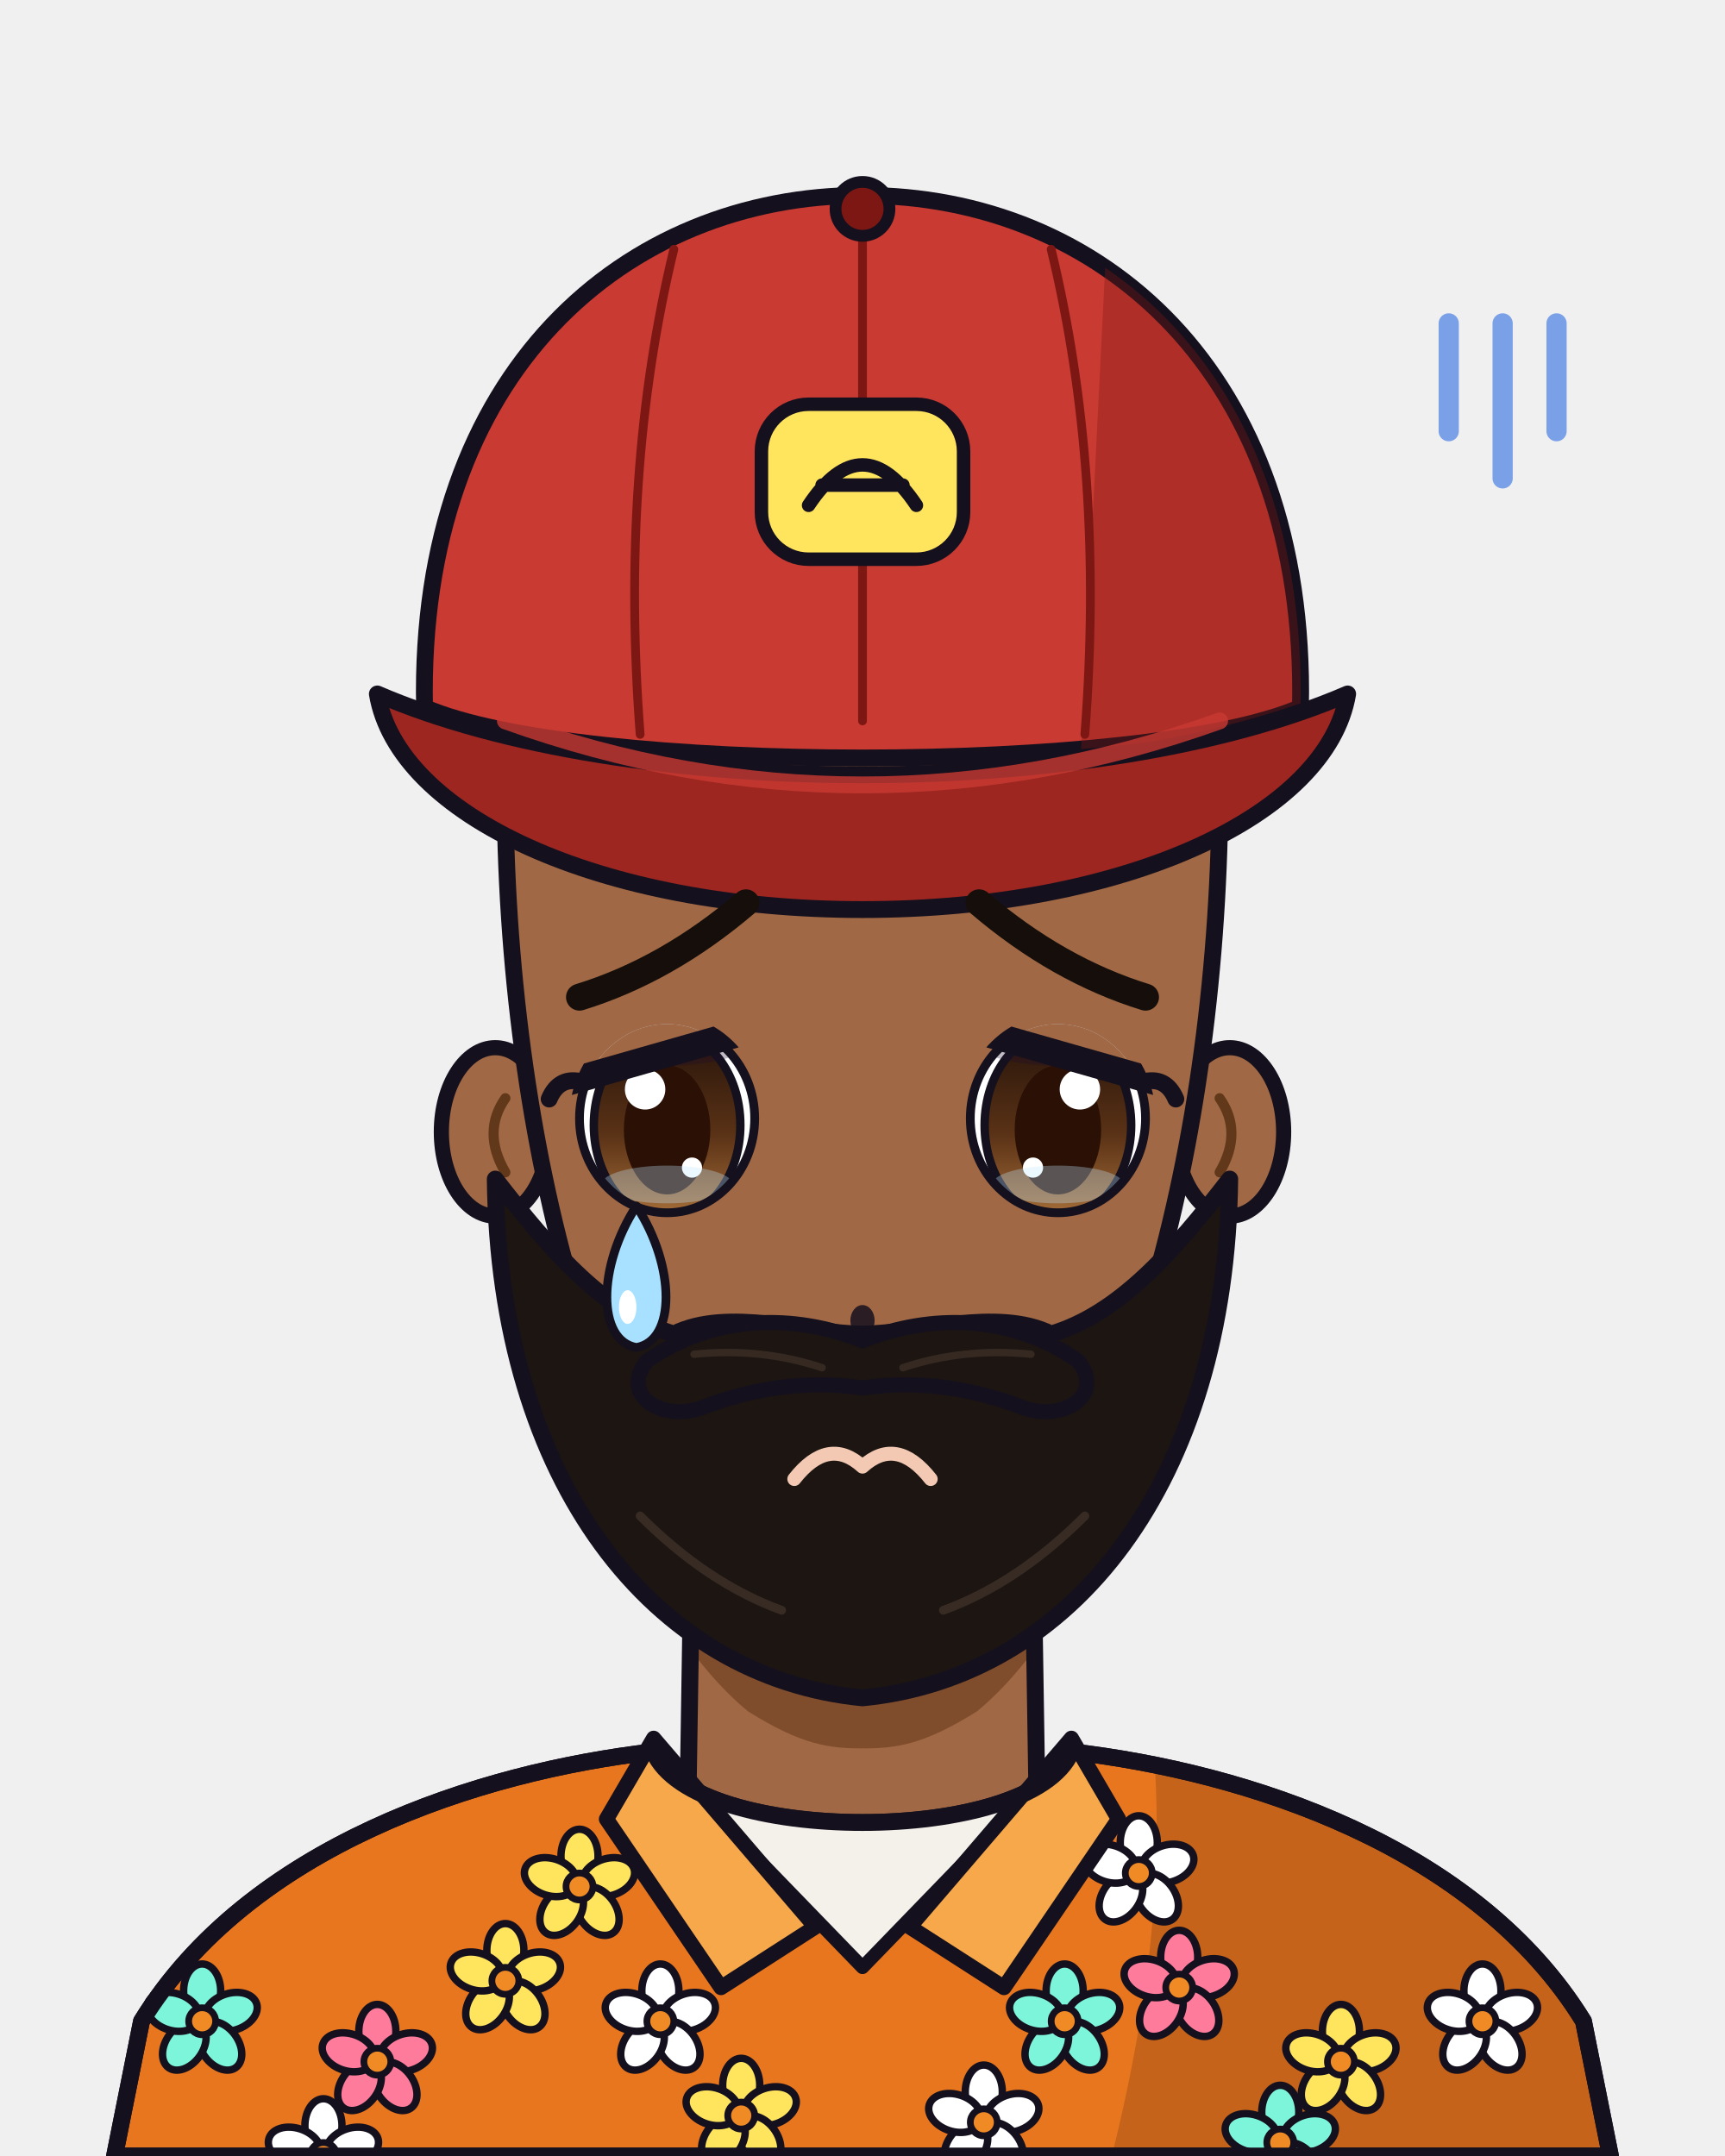
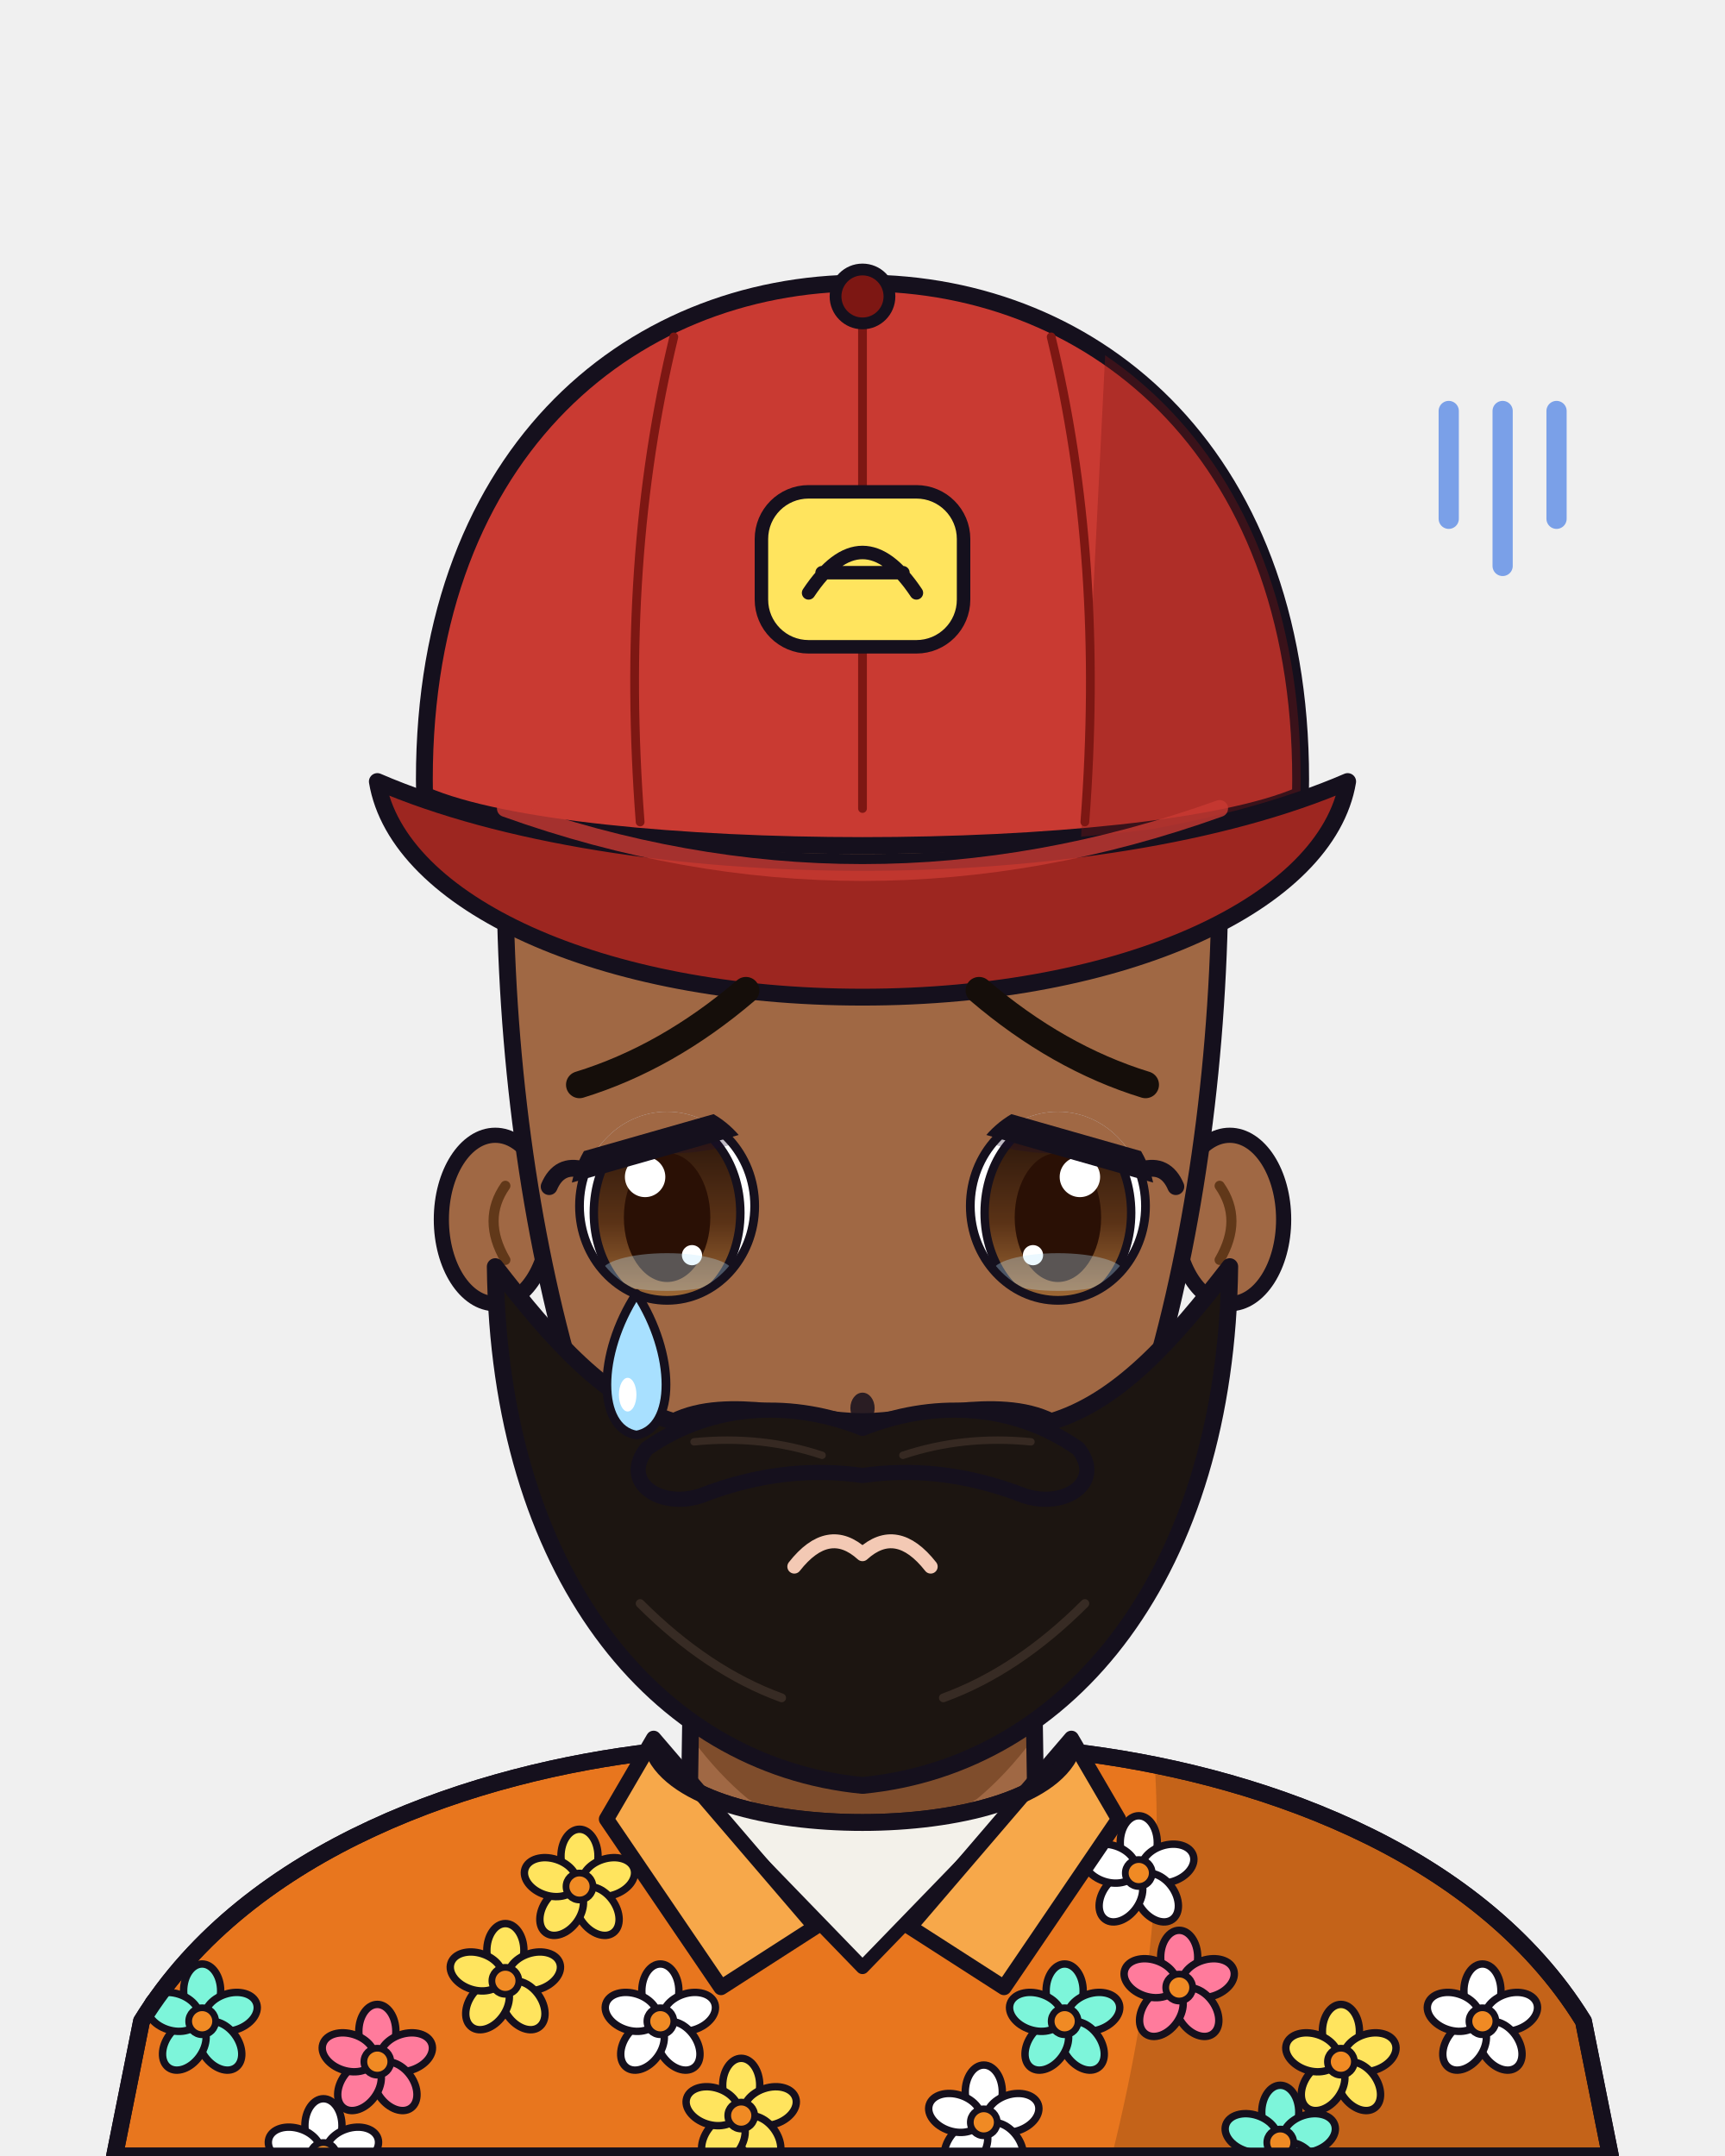
<svg xmlns="http://www.w3.org/2000/svg" viewBox="0 0 512 640" width="512" height="640">
  <defs>
    <linearGradient id="xig" x1="0" y1="0" x2="0" y2="1">
      <stop offset="0" stop-color="#25130a" />
      <stop offset="0.55" stop-color="#5a3216" />
      <stop offset="1" stop-color="#a8703a" />
    </linearGradient>
    <clipPath id="xface">
      <path d="M256 116 C196 116 152 150 150 222 C148 330 176 440 222 478 C238 488 246 489 256 489 C266 489 274 488 290 478 C336 440 364 330 362 222 C360 150 316 116 256 116 Z" />
    </clipPath>
    <clipPath id="xneck">
      <path d="M206 420 L204 548 L308 548 L306 420Z" />
    </clipPath>
  </defs>
-   <ellipse cx="147" cy="336" rx="16" ry="25" fill="#a06844" stroke="#15101d" stroke-width="4.5" />
-   <path d="M150 326 Q143 336 150 348" fill="none" stroke="#613819" stroke-width="3" stroke-linecap="round" />
-   <ellipse cx="365" cy="336" rx="16" ry="25" fill="#a06844" stroke="#15101d" stroke-width="4.5" />
-   <path d="M362 326 Q369 336 362 348" fill="none" stroke="#613819" stroke-width="3" stroke-linecap="round" />
-   <path d="M206 420 L204 548 L308 548 L306 420Z" fill="#a06844" />
-   <g clip-path="url(#xneck)">
-     <path d="M256 116 C196 116 152 150 150 222 C148 330 176 440 222 478 C238 488 246 489 256 489 C266 489 274 488 290 478 C336 440 364 330 362 222 C360 150 316 116 256 116 Z" transform="translate(0 30)" fill="#7f4d2c" />
-   </g>
-   <path d="M206 420 L204 548 M306 420 L308 548" fill="none" stroke="#15101d" stroke-width="5" stroke-linejoin="round" stroke-linecap="round" />
+   <g transform="translate(0 26)">
+     <ellipse cx="147" cy="336" rx="16" ry="25" fill="#a06844" stroke="#15101d" stroke-width="4.5" />
+     <path d="M150 326 Q143 336 150 348" fill="none" stroke="#613819" stroke-width="3" stroke-linecap="round" />
+     <ellipse cx="365" cy="336" rx="16" ry="25" fill="#a06844" stroke="#15101d" stroke-width="4.5" />
+     <path d="M362 326 Q369 336 362 348" fill="none" stroke="#613819" stroke-width="3" stroke-linecap="round" />
+   </g>
+   <g transform="translate(0 26)">
+     <path d="M206 420 L204 548 L308 548 L306 420Z" fill="#a06844" />
+     <g clip-path="url(#xneck)">
+       <path d="M256 116 C196 116 152 150 150 222 C148 330 176 440 222 478 C238 488 246 489 256 489 C266 489 274 488 290 478 C336 440 364 330 362 222 C360 150 316 116 256 116 Z" transform="translate(0 30)" fill="#7f4d2c" />
+     </g>
+     <path d="M206 420 L204 548 M306 420 L308 548" fill="none" stroke="#15101d" stroke-width="5" stroke-linejoin="round" stroke-linecap="round" />
+   </g>
  <clipPath id="xbd">
    <path d="M194 520 C142 526 74 548 42 600 L34 640 L478 640 L470 600 C438 548 370 526 318 520 C306 548 206 548 194 520Z" />
  </clipPath>
  <path d="M194 520 C142 526 74 548 42 600 L34 640 L478 640 L470 600 C438 548 370 526 318 520 C306 548 206 548 194 520Z" fill="#e8761e" stroke="#15101d" stroke-width="5" stroke-linejoin="round" stroke-linecap="round" />
  <g clip-path="url(#xbd)">
    <path d="M340 500 L520 500 L520 640 L330 640 Q350 560 340 500Z" fill="#000" opacity="0.16" />
  </g>
  <g transform="translate(96 640)">
    <ellipse cx="0" cy="-9" rx="5.5" ry="8" transform="rotate(0)" fill="#fff" stroke="#15101d" stroke-width="2.2" />
    <ellipse cx="0" cy="-9" rx="5.5" ry="8" transform="rotate(72)" fill="#fff" stroke="#15101d" stroke-width="2.2" />
    <ellipse cx="0" cy="-9" rx="5.5" ry="8" transform="rotate(144)" fill="#fff" stroke="#15101d" stroke-width="2.2" />
    <ellipse cx="0" cy="-9" rx="5.5" ry="8" transform="rotate(216)" fill="#fff" stroke="#15101d" stroke-width="2.2" />
    <ellipse cx="0" cy="-9" rx="5.5" ry="8" transform="rotate(288)" fill="#fff" stroke="#15101d" stroke-width="2.2" />
    <circle r="4" fill="#f08a24" stroke="#15101d" stroke-width="2" />
  </g>
  <g transform="translate(150 588)">
    <ellipse cx="0" cy="-9" rx="5.5" ry="8" transform="rotate(0)" fill="#ffe45e" stroke="#15101d" stroke-width="2.2" />
    <ellipse cx="0" cy="-9" rx="5.5" ry="8" transform="rotate(72)" fill="#ffe45e" stroke="#15101d" stroke-width="2.2" />
    <ellipse cx="0" cy="-9" rx="5.5" ry="8" transform="rotate(144)" fill="#ffe45e" stroke="#15101d" stroke-width="2.2" />
    <ellipse cx="0" cy="-9" rx="5.5" ry="8" transform="rotate(216)" fill="#ffe45e" stroke="#15101d" stroke-width="2.2" />
    <ellipse cx="0" cy="-9" rx="5.5" ry="8" transform="rotate(288)" fill="#ffe45e" stroke="#15101d" stroke-width="2.2" />
    <circle r="4" fill="#f08a24" stroke="#15101d" stroke-width="2" />
  </g>
  <g transform="translate(60 600)">
    <ellipse cx="0" cy="-9" rx="5.5" ry="8" transform="rotate(0)" fill="#7df5da" stroke="#15101d" stroke-width="2.2" />
    <ellipse cx="0" cy="-9" rx="5.5" ry="8" transform="rotate(72)" fill="#7df5da" stroke="#15101d" stroke-width="2.2" />
    <ellipse cx="0" cy="-9" rx="5.5" ry="8" transform="rotate(144)" fill="#7df5da" stroke="#15101d" stroke-width="2.2" />
    <ellipse cx="0" cy="-9" rx="5.5" ry="8" transform="rotate(216)" fill="#7df5da" stroke="#15101d" stroke-width="2.2" />
    <ellipse cx="0" cy="-9" rx="5.5" ry="8" transform="rotate(288)" fill="#7df5da" stroke="#15101d" stroke-width="2.2" />
    <circle r="4" fill="#f08a24" stroke="#15101d" stroke-width="2" />
  </g>
  <g transform="translate(112 612)">
    <ellipse cx="0" cy="-9" rx="5.5" ry="8" transform="rotate(0)" fill="#ff7b9c" stroke="#15101d" stroke-width="2.2" />
    <ellipse cx="0" cy="-9" rx="5.5" ry="8" transform="rotate(72)" fill="#ff7b9c" stroke="#15101d" stroke-width="2.2" />
    <ellipse cx="0" cy="-9" rx="5.5" ry="8" transform="rotate(144)" fill="#ff7b9c" stroke="#15101d" stroke-width="2.2" />
    <ellipse cx="0" cy="-9" rx="5.5" ry="8" transform="rotate(216)" fill="#ff7b9c" stroke="#15101d" stroke-width="2.2" />
    <ellipse cx="0" cy="-9" rx="5.5" ry="8" transform="rotate(288)" fill="#ff7b9c" stroke="#15101d" stroke-width="2.2" />
    <circle r="4" fill="#f08a24" stroke="#15101d" stroke-width="2" />
  </g>
  <g transform="translate(196 600)">
    <ellipse cx="0" cy="-9" rx="5.5" ry="8" transform="rotate(0)" fill="#fff" stroke="#15101d" stroke-width="2.2" />
    <ellipse cx="0" cy="-9" rx="5.5" ry="8" transform="rotate(72)" fill="#fff" stroke="#15101d" stroke-width="2.2" />
    <ellipse cx="0" cy="-9" rx="5.5" ry="8" transform="rotate(144)" fill="#fff" stroke="#15101d" stroke-width="2.2" />
    <ellipse cx="0" cy="-9" rx="5.5" ry="8" transform="rotate(216)" fill="#fff" stroke="#15101d" stroke-width="2.2" />
    <ellipse cx="0" cy="-9" rx="5.5" ry="8" transform="rotate(288)" fill="#fff" stroke="#15101d" stroke-width="2.2" />
    <circle r="4" fill="#f08a24" stroke="#15101d" stroke-width="2" />
  </g>
  <g transform="translate(220 628)">
    <ellipse cx="0" cy="-9" rx="5.5" ry="8" transform="rotate(0)" fill="#ffe45e" stroke="#15101d" stroke-width="2.2" />
    <ellipse cx="0" cy="-9" rx="5.5" ry="8" transform="rotate(72)" fill="#ffe45e" stroke="#15101d" stroke-width="2.2" />
    <ellipse cx="0" cy="-9" rx="5.5" ry="8" transform="rotate(144)" fill="#ffe45e" stroke="#15101d" stroke-width="2.2" />
    <ellipse cx="0" cy="-9" rx="5.5" ry="8" transform="rotate(216)" fill="#ffe45e" stroke="#15101d" stroke-width="2.2" />
    <ellipse cx="0" cy="-9" rx="5.5" ry="8" transform="rotate(288)" fill="#ffe45e" stroke="#15101d" stroke-width="2.2" />
    <circle r="4" fill="#f08a24" stroke="#15101d" stroke-width="2" />
  </g>
  <g transform="translate(316 600)">
    <ellipse cx="0" cy="-9" rx="5.5" ry="8" transform="rotate(0)" fill="#7df5da" stroke="#15101d" stroke-width="2.2" />
    <ellipse cx="0" cy="-9" rx="5.5" ry="8" transform="rotate(72)" fill="#7df5da" stroke="#15101d" stroke-width="2.2" />
    <ellipse cx="0" cy="-9" rx="5.5" ry="8" transform="rotate(144)" fill="#7df5da" stroke="#15101d" stroke-width="2.2" />
    <ellipse cx="0" cy="-9" rx="5.5" ry="8" transform="rotate(216)" fill="#7df5da" stroke="#15101d" stroke-width="2.2" />
    <ellipse cx="0" cy="-9" rx="5.5" ry="8" transform="rotate(288)" fill="#7df5da" stroke="#15101d" stroke-width="2.2" />
    <circle r="4" fill="#f08a24" stroke="#15101d" stroke-width="2" />
  </g>
  <g transform="translate(292 630)">
    <ellipse cx="0" cy="-9" rx="5.5" ry="8" transform="rotate(0)" fill="#fff" stroke="#15101d" stroke-width="2.2" />
    <ellipse cx="0" cy="-9" rx="5.5" ry="8" transform="rotate(72)" fill="#fff" stroke="#15101d" stroke-width="2.2" />
    <ellipse cx="0" cy="-9" rx="5.5" ry="8" transform="rotate(144)" fill="#fff" stroke="#15101d" stroke-width="2.2" />
    <ellipse cx="0" cy="-9" rx="5.5" ry="8" transform="rotate(216)" fill="#fff" stroke="#15101d" stroke-width="2.2" />
    <ellipse cx="0" cy="-9" rx="5.5" ry="8" transform="rotate(288)" fill="#fff" stroke="#15101d" stroke-width="2.2" />
    <circle r="4" fill="#f08a24" stroke="#15101d" stroke-width="2" />
  </g>
  <g transform="translate(350 590)">
    <ellipse cx="0" cy="-9" rx="5.5" ry="8" transform="rotate(0)" fill="#ff7b9c" stroke="#15101d" stroke-width="2.2" />
    <ellipse cx="0" cy="-9" rx="5.5" ry="8" transform="rotate(72)" fill="#ff7b9c" stroke="#15101d" stroke-width="2.2" />
    <ellipse cx="0" cy="-9" rx="5.5" ry="8" transform="rotate(144)" fill="#ff7b9c" stroke="#15101d" stroke-width="2.2" />
    <ellipse cx="0" cy="-9" rx="5.5" ry="8" transform="rotate(216)" fill="#ff7b9c" stroke="#15101d" stroke-width="2.2" />
    <ellipse cx="0" cy="-9" rx="5.5" ry="8" transform="rotate(288)" fill="#ff7b9c" stroke="#15101d" stroke-width="2.2" />
    <circle r="4" fill="#f08a24" stroke="#15101d" stroke-width="2" />
  </g>
  <g transform="translate(398 612)">
    <ellipse cx="0" cy="-9" rx="5.5" ry="8" transform="rotate(0)" fill="#ffe45e" stroke="#15101d" stroke-width="2.2" />
    <ellipse cx="0" cy="-9" rx="5.5" ry="8" transform="rotate(72)" fill="#ffe45e" stroke="#15101d" stroke-width="2.2" />
    <ellipse cx="0" cy="-9" rx="5.5" ry="8" transform="rotate(144)" fill="#ffe45e" stroke="#15101d" stroke-width="2.2" />
    <ellipse cx="0" cy="-9" rx="5.5" ry="8" transform="rotate(216)" fill="#ffe45e" stroke="#15101d" stroke-width="2.2" />
    <ellipse cx="0" cy="-9" rx="5.5" ry="8" transform="rotate(288)" fill="#ffe45e" stroke="#15101d" stroke-width="2.2" />
    <circle r="4" fill="#f08a24" stroke="#15101d" stroke-width="2" />
  </g>
  <g transform="translate(440 600)">
    <ellipse cx="0" cy="-9" rx="5.5" ry="8" transform="rotate(0)" fill="#fff" stroke="#15101d" stroke-width="2.2" />
    <ellipse cx="0" cy="-9" rx="5.5" ry="8" transform="rotate(72)" fill="#fff" stroke="#15101d" stroke-width="2.2" />
    <ellipse cx="0" cy="-9" rx="5.5" ry="8" transform="rotate(144)" fill="#fff" stroke="#15101d" stroke-width="2.2" />
    <ellipse cx="0" cy="-9" rx="5.5" ry="8" transform="rotate(216)" fill="#fff" stroke="#15101d" stroke-width="2.2" />
    <ellipse cx="0" cy="-9" rx="5.5" ry="8" transform="rotate(288)" fill="#fff" stroke="#15101d" stroke-width="2.2" />
    <circle r="4" fill="#f08a24" stroke="#15101d" stroke-width="2" />
  </g>
  <g transform="translate(380 636)">
    <ellipse cx="0" cy="-9" rx="5.5" ry="8" transform="rotate(0)" fill="#7df5da" stroke="#15101d" stroke-width="2.2" />
    <ellipse cx="0" cy="-9" rx="5.5" ry="8" transform="rotate(72)" fill="#7df5da" stroke="#15101d" stroke-width="2.2" />
    <ellipse cx="0" cy="-9" rx="5.5" ry="8" transform="rotate(144)" fill="#7df5da" stroke="#15101d" stroke-width="2.2" />
    <ellipse cx="0" cy="-9" rx="5.5" ry="8" transform="rotate(216)" fill="#7df5da" stroke="#15101d" stroke-width="2.2" />
    <ellipse cx="0" cy="-9" rx="5.5" ry="8" transform="rotate(288)" fill="#7df5da" stroke="#15101d" stroke-width="2.2" />
    <circle r="4" fill="#f08a24" stroke="#15101d" stroke-width="2" />
  </g>
  <g transform="translate(172 560)">
    <ellipse cx="0" cy="-9" rx="5.5" ry="8" transform="rotate(0)" fill="#ffe45e" stroke="#15101d" stroke-width="2.2" />
    <ellipse cx="0" cy="-9" rx="5.5" ry="8" transform="rotate(72)" fill="#ffe45e" stroke="#15101d" stroke-width="2.2" />
    <ellipse cx="0" cy="-9" rx="5.5" ry="8" transform="rotate(144)" fill="#ffe45e" stroke="#15101d" stroke-width="2.2" />
    <ellipse cx="0" cy="-9" rx="5.5" ry="8" transform="rotate(216)" fill="#ffe45e" stroke="#15101d" stroke-width="2.2" />
    <ellipse cx="0" cy="-9" rx="5.5" ry="8" transform="rotate(288)" fill="#ffe45e" stroke="#15101d" stroke-width="2.2" />
    <circle r="4" fill="#f08a24" stroke="#15101d" stroke-width="2" />
  </g>
  <g transform="translate(338 556)">
    <ellipse cx="0" cy="-9" rx="5.5" ry="8" transform="rotate(0)" fill="#fff" stroke="#15101d" stroke-width="2.2" />
    <ellipse cx="0" cy="-9" rx="5.5" ry="8" transform="rotate(72)" fill="#fff" stroke="#15101d" stroke-width="2.2" />
    <ellipse cx="0" cy="-9" rx="5.5" ry="8" transform="rotate(144)" fill="#fff" stroke="#15101d" stroke-width="2.2" />
    <ellipse cx="0" cy="-9" rx="5.5" ry="8" transform="rotate(216)" fill="#fff" stroke="#15101d" stroke-width="2.2" />
    <ellipse cx="0" cy="-9" rx="5.5" ry="8" transform="rotate(288)" fill="#fff" stroke="#15101d" stroke-width="2.2" />
    <circle r="4" fill="#f08a24" stroke="#15101d" stroke-width="2" />
  </g>
  <path d="M194 520 C206 548 306 548 318 520 L256 584Z" fill="#f3f1ea" stroke="#15101d" stroke-width="4" stroke-linejoin="round" />
  <path d="M194 516 L242 572 L214 590 L180 540Z" fill="#f7a84a" stroke="#15101d" stroke-width="4.5" stroke-linejoin="round" />
  <g transform="translate(512 0) scale(-1 1)">
    <path d="M194 516 L242 572 L214 590 L180 540Z" fill="#f7a84a" stroke="#15101d" stroke-width="4.5" stroke-linejoin="round" />
  </g>
  <path d="M194 520 C142 526 74 548 42 600 L34 640 L478 640 L470 600 C438 548 370 526 318 520 C306 548 206 548 194 520Z" fill="none" stroke="#15101d" stroke-width="5" stroke-linejoin="round" stroke-linecap="round" />
-   <path d="M256 116 C196 116 152 150 150 222 C148 330 176 440 222 478 C238 488 246 489 256 489 C266 489 274 488 290 478 C336 440 364 330 362 222 C360 150 316 116 256 116 Z" fill="#a06844" stroke="#15101d" stroke-width="5" stroke-linejoin="round" stroke-linecap="round" />
-   <g>
-     <path d="M147 350 C148 440 194 498 256 504 C318 498 364 440 365 350 C348 372 332 390 312 396 C296 388 272 396 256 396 C240 396 216 388 200 396 C180 390 164 372 147 350Z" fill="#1c1511" stroke="#15101d" stroke-width="5" stroke-linejoin="round" stroke-linecap="round" />
-     <path d="M190 450 Q210 470 232 478 M322 450 Q302 470 280 478" fill="none" stroke="#4a3a30" stroke-width="2.6" stroke-linejoin="round" stroke-linecap="round" opacity="0.6" />
-   </g>
-   <g transform="translate(256 428) scale(0.92)">
-     <path d="M-22 12 Q-11 -2 0 8 Q11 -2 22 12" fill="none" stroke="#f3c9b4" stroke-width="4.5" stroke-linejoin="round" stroke-linecap="round" />
-   </g>
-   <ellipse cx="256" cy="392" rx="3.6" ry="4.6" fill="#15101d" opacity="0.85" />
-   <path d="M256 398 C236 390 212 390 192 404 C184 414 196 422 208 418 C226 411 242 410 256 412 C270 410 286 411 304 418 C316 422 328 414 320 404 C300 390 276 390 256 398 Z" fill="#1c1511" stroke="#15101d" stroke-width="4.5" stroke-linejoin="round" stroke-linecap="round" />
-   <path d="M206 402 Q226 400 244 406 M306 402 Q286 400 268 406" fill="none" stroke="#4a3a30" stroke-width="2.2" stroke-linejoin="round" stroke-linecap="round" opacity="0.55" />
-   <g transform="translate(198 332)">
-     <clipPath id="xLel">
-       <ellipse cx="0" cy="0" rx="26" ry="28" />
+   <g transform="translate(0 26)">
+     <path d="M256 116 C196 116 152 150 150 222 C148 330 176 440 222 478 C238 488 246 489 256 489 C266 489 274 488 290 478 C336 440 364 330 362 222 C360 150 316 116 256 116 Z" fill="#a06844" stroke="#15101d" stroke-width="5" stroke-linejoin="round" stroke-linecap="round" />
+     <g>
+       <path d="M147 350 C148 440 194 498 256 504 C318 498 364 440 365 350 C348 372 332 390 312 396 C296 388 272 396 256 396 C240 396 216 388 200 396 C180 390 164 372 147 350Z" fill="#1c1511" stroke="#15101d" stroke-width="5" stroke-linejoin="round" stroke-linecap="round" />
+       <path d="M190 450 Q210 470 232 478 M322 450 Q302 470 280 478" fill="none" stroke="#4a3a30" stroke-width="2.6" stroke-linejoin="round" stroke-linecap="round" opacity="0.6" />
+     </g>
+     <g transform="translate(256 428) scale(0.92)">
+       <path d="M-22 12 Q-11 -2 0 8 Q11 -2 22 12" fill="none" stroke="#f3c9b4" stroke-width="4.5" stroke-linejoin="round" stroke-linecap="round" />
+     </g>
+     <ellipse cx="256" cy="392" rx="3.6" ry="4.6" fill="#15101d" opacity="0.85" />
+     <path d="M256 398 C236 390 212 390 192 404 C184 414 196 422 208 418 C226 411 242 410 256 412 C270 410 286 411 304 418 C316 422 328 414 320 404 C300 390 276 390 256 398 Z" fill="#1c1511" stroke="#15101d" stroke-width="4.5" stroke-linejoin="round" stroke-linecap="round" />
+     <path d="M206 402 Q226 400 244 406 M306 402 Q286 400 268 406" fill="none" stroke="#4a3a30" stroke-width="2.2" stroke-linejoin="round" stroke-linecap="round" opacity="0.55" />
+     <g transform="translate(198 332)">
+       <clipPath id="xLel">
+         <ellipse cx="0" cy="0" rx="26" ry="28" />
+       </clipPath>
+       <clipPath id="xLel2">
+         <ellipse cx="0" cy="0" rx="29" ry="31" />
+       </clipPath>
+       <clipPath id="xLvis">
+         <polygon points="-36,-11.76 36,-26.6 36,40 -36,40" />
+       </clipPath>
+       <g clip-path="url(#xLel)">
+         <rect x="-30" y="-32" width="60" height="64" fill="#fff" />
+         <g transform="translate(0 2)">
+           <ellipse cx="0" cy="0" rx="21.746" ry="27.989" fill="url(#xig)" stroke="#15101d" stroke-width="2.5" />
+           <ellipse cx="0" cy="1.399" rx="12.83" ry="19.156" fill="#2a1005" />
+           <circle cx="-6.524" cy="-10.636" r="6" fill="#fff" />
+           <circle cx="7.394" cy="12.595" r="3" fill="#fff" />
+         </g>
+         <ellipse cx="0" cy="-24" rx="26" ry="8.4" fill="#1b0b2e" opacity="0.28" />
+         <ellipse cx="0" cy="19.6" rx="19.5" ry="5.6" fill="#bfe9ff" opacity="0.32" />
+         <polygon points="-36,-42 36,-42 36,-26.6 -36,-11.76" fill="#a06844" />
+       </g>
+       <g clip-path="url(#xLvis)">
+         <ellipse cx="0" cy="0" rx="26" ry="28" fill="none" stroke="#15101d" stroke-width="2.6" />
+       </g>
+       <g clip-path="url(#xLel2)">
+         <path d="M-32 -10.048 L32 -28.312" fill="none" stroke="#15101d" stroke-width="8" stroke-linejoin="round" stroke-linecap="round" />
+       </g>
+       <path d="M-25 -10.76 Q-32 -12.76 -35 -5.76" fill="none" stroke="#15101d" stroke-width="5" stroke-linejoin="round" stroke-linecap="round" />
+       <path d="M-9.1 26 C-20.8 44 -20.8 66 -9.1 68 C2.6 66 2.6 44 -9.1 26Z" fill="#a8e0ff" stroke="#15101d" stroke-width="2.6" stroke-linejoin="round" />
+       <ellipse cx="-11.7" cy="56" rx="2.6" ry="5" fill="#fff" />
+     </g>
+     <g transform="translate(314 332) scale(-1 1)">
+       <clipPath id="xRel">
+         <ellipse cx="0" cy="0" rx="26" ry="28" />
+       </clipPath>
+       <clipPath id="xRel2">
+         <ellipse cx="0" cy="0" rx="29" ry="31" />
+       </clipPath>
+       <clipPath id="xRvis">
+         <polygon points="-36,-11.76 36,-26.6 36,40 -36,40" />
+       </clipPath>
+       <g clip-path="url(#xRel)">
+         <rect x="-30" y="-32" width="60" height="64" fill="#fff" />
+         <g transform="translate(0 2)">
+           <ellipse cx="0" cy="0" rx="21.746" ry="27.989" fill="url(#xig)" stroke="#15101d" stroke-width="2.5" />
+           <ellipse cx="0" cy="1.399" rx="12.83" ry="19.156" fill="#2a1005" />
+           <circle cx="-6.524" cy="-10.636" r="6" fill="#fff" />
+           <circle cx="7.394" cy="12.595" r="3" fill="#fff" />
+         </g>
+         <ellipse cx="0" cy="-24" rx="26" ry="8.4" fill="#1b0b2e" opacity="0.28" />
+         <ellipse cx="0" cy="19.6" rx="19.5" ry="5.6" fill="#bfe9ff" opacity="0.32" />
+         <polygon points="-36,-42 36,-42 36,-26.6 -36,-11.76" fill="#a06844" />
+       </g>
+       <g clip-path="url(#xRvis)">
+         <ellipse cx="0" cy="0" rx="26" ry="28" fill="none" stroke="#15101d" stroke-width="2.6" />
+       </g>
+       <g clip-path="url(#xRel2)">
+         <path d="M-32 -10.048 L32 -28.312" fill="none" stroke="#15101d" stroke-width="8" stroke-linejoin="round" stroke-linecap="round" />
+       </g>
+       <path d="M-25 -10.76 Q-32 -12.76 -35 -5.76" fill="none" stroke="#15101d" stroke-width="5" stroke-linejoin="round" stroke-linecap="round" />
+     </g>
+     <clipPath id="xcrown">
+       <path d="M126 210 C124 110 186 58 256 58 C326 58 388 110 386 210 C340 230 172 230 126 210Z" />
    </clipPath>
-     <clipPath id="xLel2">
-       <ellipse cx="0" cy="0" rx="29" ry="31" />
-     </clipPath>
-     <clipPath id="xLvis">
-       <polygon points="-36,-11.76 36,-26.6 36,40 -36,40" />
-     </clipPath>
-     <g clip-path="url(#xLel)">
-       <rect x="-30" y="-32" width="60" height="64" fill="#fff" />
-       <g transform="translate(0 2)">
-         <ellipse cx="0" cy="0" rx="21.746" ry="27.989" fill="url(#xig)" stroke="#15101d" stroke-width="2.5" />
-         <ellipse cx="0" cy="1.399" rx="12.83" ry="19.156" fill="#2a1005" />
-         <circle cx="-6.524" cy="-10.636" r="6" fill="#fff" />
-         <circle cx="7.394" cy="12.595" r="3" fill="#fff" />
-       </g>
-       <ellipse cx="0" cy="-24" rx="26" ry="8.4" fill="#1b0b2e" opacity="0.28" />
-       <ellipse cx="0" cy="19.6" rx="19.5" ry="5.6" fill="#bfe9ff" opacity="0.32" />
-       <polygon points="-36,-42 36,-42 36,-26.6 -36,-11.76" fill="#a06844" />
-     </g>
-     <g clip-path="url(#xLvis)">
-       <ellipse cx="0" cy="0" rx="26" ry="28" fill="none" stroke="#15101d" stroke-width="2.6" />
-     </g>
-     <g clip-path="url(#xLel2)">
-       <path d="M-32 -10.048 L32 -28.312" fill="none" stroke="#15101d" stroke-width="8" stroke-linejoin="round" stroke-linecap="round" />
-     </g>
-     <path d="M-25 -10.76 Q-32 -12.76 -35 -5.76" fill="none" stroke="#15101d" stroke-width="5" stroke-linejoin="round" stroke-linecap="round" />
-     <path d="M-9.1 26 C-20.8 44 -20.8 66 -9.1 68 C2.6 66 2.6 44 -9.1 26Z" fill="#a8e0ff" stroke="#15101d" stroke-width="2.6" stroke-linejoin="round" />
-     <ellipse cx="-11.7" cy="56" rx="2.6" ry="5" fill="#fff" />
-   </g>
-   <g transform="translate(314 332) scale(-1 1)">
-     <clipPath id="xRel">
-       <ellipse cx="0" cy="0" rx="26" ry="28" />
-     </clipPath>
-     <clipPath id="xRel2">
-       <ellipse cx="0" cy="0" rx="29" ry="31" />
-     </clipPath>
-     <clipPath id="xRvis">
-       <polygon points="-36,-11.76 36,-26.6 36,40 -36,40" />
-     </clipPath>
-     <g clip-path="url(#xRel)">
-       <rect x="-30" y="-32" width="60" height="64" fill="#fff" />
-       <g transform="translate(0 2)">
-         <ellipse cx="0" cy="0" rx="21.746" ry="27.989" fill="url(#xig)" stroke="#15101d" stroke-width="2.5" />
-         <ellipse cx="0" cy="1.399" rx="12.83" ry="19.156" fill="#2a1005" />
-         <circle cx="-6.524" cy="-10.636" r="6" fill="#fff" />
-         <circle cx="7.394" cy="12.595" r="3" fill="#fff" />
-       </g>
-       <ellipse cx="0" cy="-24" rx="26" ry="8.4" fill="#1b0b2e" opacity="0.28" />
-       <ellipse cx="0" cy="19.6" rx="19.5" ry="5.6" fill="#bfe9ff" opacity="0.32" />
-       <polygon points="-36,-42 36,-42 36,-26.6 -36,-11.76" fill="#a06844" />
-     </g>
-     <g clip-path="url(#xRvis)">
-       <ellipse cx="0" cy="0" rx="26" ry="28" fill="none" stroke="#15101d" stroke-width="2.6" />
-     </g>
-     <g clip-path="url(#xRel2)">
-       <path d="M-32 -10.048 L32 -28.312" fill="none" stroke="#15101d" stroke-width="8" stroke-linejoin="round" stroke-linecap="round" />
-     </g>
-     <path d="M-25 -10.76 Q-32 -12.76 -35 -5.76" fill="none" stroke="#15101d" stroke-width="5" stroke-linejoin="round" stroke-linecap="round" />
-   </g>
-   <clipPath id="xcrown">
-     <path d="M126 210 C124 110 186 58 256 58 C326 58 388 110 386 210 C340 230 172 230 126 210Z" />
-   </clipPath>
-   <path d="M126 210 C124 110 186 58 256 58 C326 58 388 110 386 210 C340 230 172 230 126 210Z" fill="#c93a32" stroke="#15101d" stroke-width="5" />
-   <g clip-path="url(#xcrown)">
-     <path d="M330 40 L420 40 L420 240 L320 240Z" fill="#7d1713" opacity="0.35" />
-   </g>
-   <path d="M256 62 L256 214 M200 74 Q184 140 190 218 M312 74 Q328 140 322 218" fill="none" stroke="#7d1713" stroke-width="2.6" stroke-linejoin="round" stroke-linecap="round" />
-   <circle cx="256" cy="62" r="8" fill="#7d1713" stroke="#15101d" stroke-width="3.5" />
-   <path d="M112 206 C186 238 326 238 400 206 C394 242 334 270 256 270 C178 270 118 242 112 206Z" fill="#9d2620" stroke="#15101d" stroke-width="5" stroke-linejoin="round" />
-   <path d="M150 214 Q256 252 362 214" fill="none" stroke="#c93a32" stroke-width="5" stroke-linecap="round" opacity="0.8" />
-   <rect x="226" y="120" width="60" height="46" rx="14" fill="#ffe45e" stroke="#15101d" stroke-width="4" />
-   <path d="M240 150 Q256 126 272 150 M244 144 L268 144" fill="none" stroke="#15101d" stroke-width="4" stroke-linecap="round" />
-   <g transform="translate(198 332)">
-     <path d="M-26 -36 Q0 -44 23.4 -64" fill="none" stroke="#150e0a" stroke-width="8" stroke-linejoin="round" stroke-linecap="round" />
-   </g>
-   <g transform="translate(314 332) scale(-1 1)">
-     <path d="M-26 -36 Q0 -44 23.4 -64" fill="none" stroke="#150e0a" stroke-width="8" stroke-linejoin="round" stroke-linecap="round" />
-   </g>
-   <path d="M430 96 L430 128" fill="none" stroke="#7aa0e8" stroke-width="6" stroke-linejoin="round" stroke-linecap="round" />
-   <path d="M446 96 L446 142" fill="none" stroke="#7aa0e8" stroke-width="6" stroke-linejoin="round" stroke-linecap="round" />
-   <path d="M462 96 L462 128" fill="none" stroke="#7aa0e8" stroke-width="6" stroke-linejoin="round" stroke-linecap="round" />
+     <path d="M126 210 C124 110 186 58 256 58 C326 58 388 110 386 210 C340 230 172 230 126 210Z" fill="#c93a32" stroke="#15101d" stroke-width="5" />
+     <g clip-path="url(#xcrown)">
+       <path d="M330 40 L420 40 L420 240 L320 240Z" fill="#7d1713" opacity="0.35" />
+     </g>
+     <path d="M256 62 L256 214 M200 74 Q184 140 190 218 M312 74 Q328 140 322 218" fill="none" stroke="#7d1713" stroke-width="2.6" stroke-linejoin="round" stroke-linecap="round" />
+     <circle cx="256" cy="62" r="8" fill="#7d1713" stroke="#15101d" stroke-width="3.5" />
+     <path d="M112 206 C186 238 326 238 400 206 C394 242 334 270 256 270 C178 270 118 242 112 206Z" fill="#9d2620" stroke="#15101d" stroke-width="5" stroke-linejoin="round" />
+     <path d="M150 214 Q256 252 362 214" fill="none" stroke="#c93a32" stroke-width="5" stroke-linecap="round" opacity="0.8" />
+     <rect x="226" y="120" width="60" height="46" rx="14" fill="#ffe45e" stroke="#15101d" stroke-width="4" />
+     <path d="M240 150 Q256 126 272 150 M244 144 L268 144" fill="none" stroke="#15101d" stroke-width="4" stroke-linecap="round" />
+     <g transform="translate(198 332)">
+       <path d="M-26 -36 Q0 -44 23.4 -64" fill="none" stroke="#150e0a" stroke-width="8" stroke-linejoin="round" stroke-linecap="round" />
+     </g>
+     <g transform="translate(314 332) scale(-1 1)">
+       <path d="M-26 -36 Q0 -44 23.4 -64" fill="none" stroke="#150e0a" stroke-width="8" stroke-linejoin="round" stroke-linecap="round" />
+     </g>
+     <path d="M430 96 L430 128" fill="none" stroke="#7aa0e8" stroke-width="6" stroke-linejoin="round" stroke-linecap="round" />
+     <path d="M446 96 L446 142" fill="none" stroke="#7aa0e8" stroke-width="6" stroke-linejoin="round" stroke-linecap="round" />
+     <path d="M462 96 L462 128" fill="none" stroke="#7aa0e8" stroke-width="6" stroke-linejoin="round" stroke-linecap="round" />
+   </g>
</svg>
